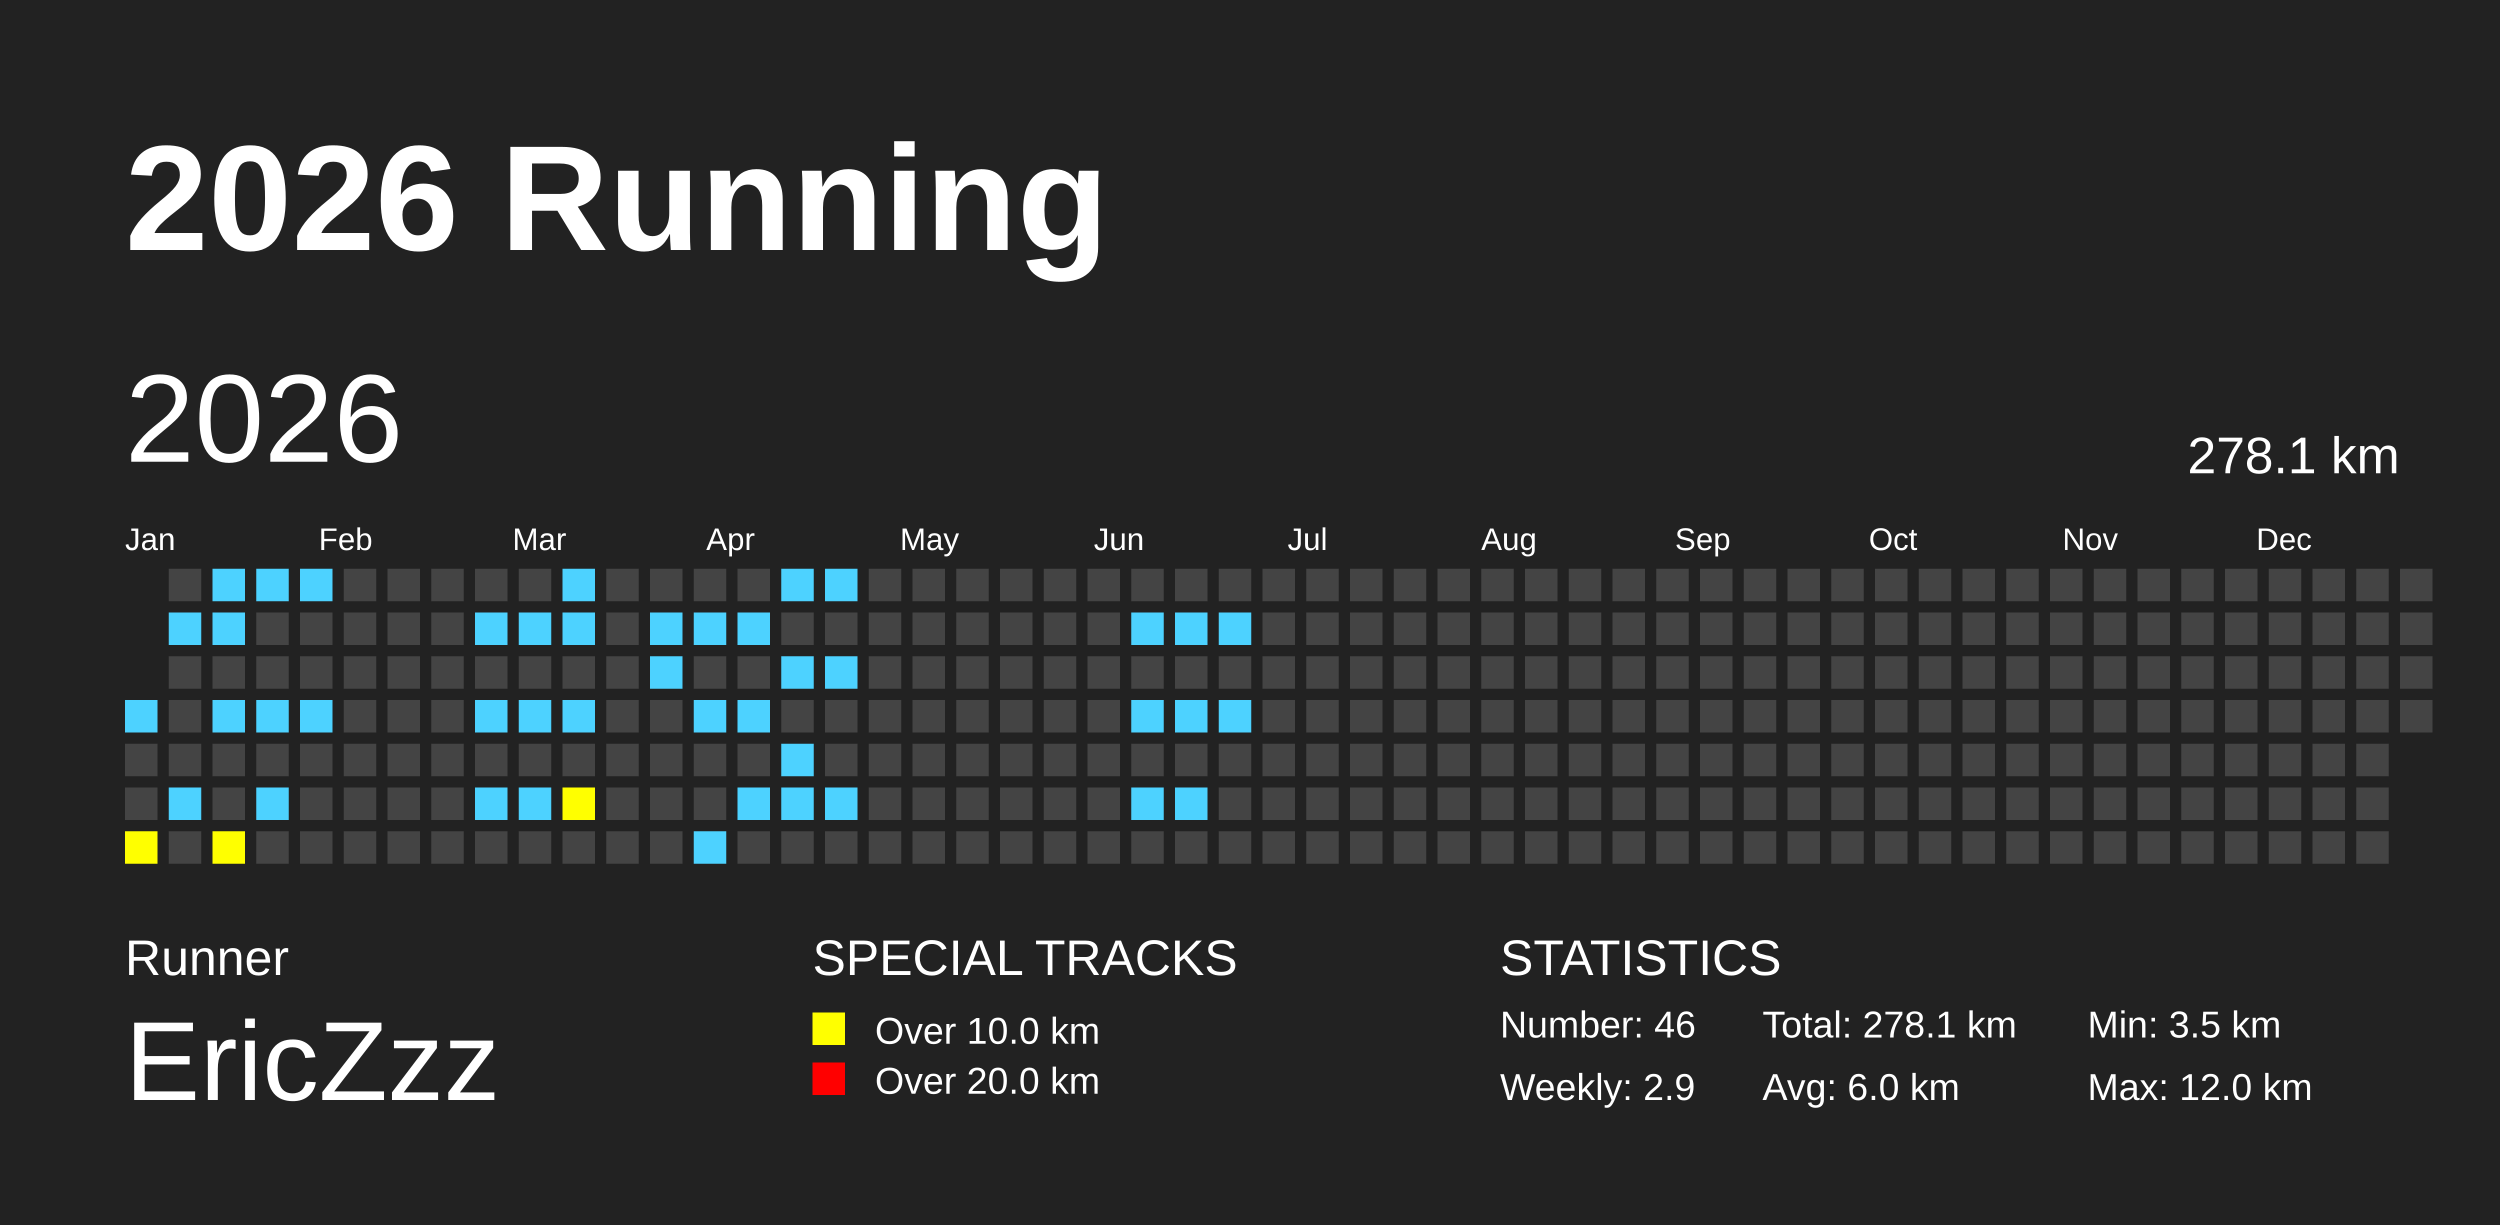
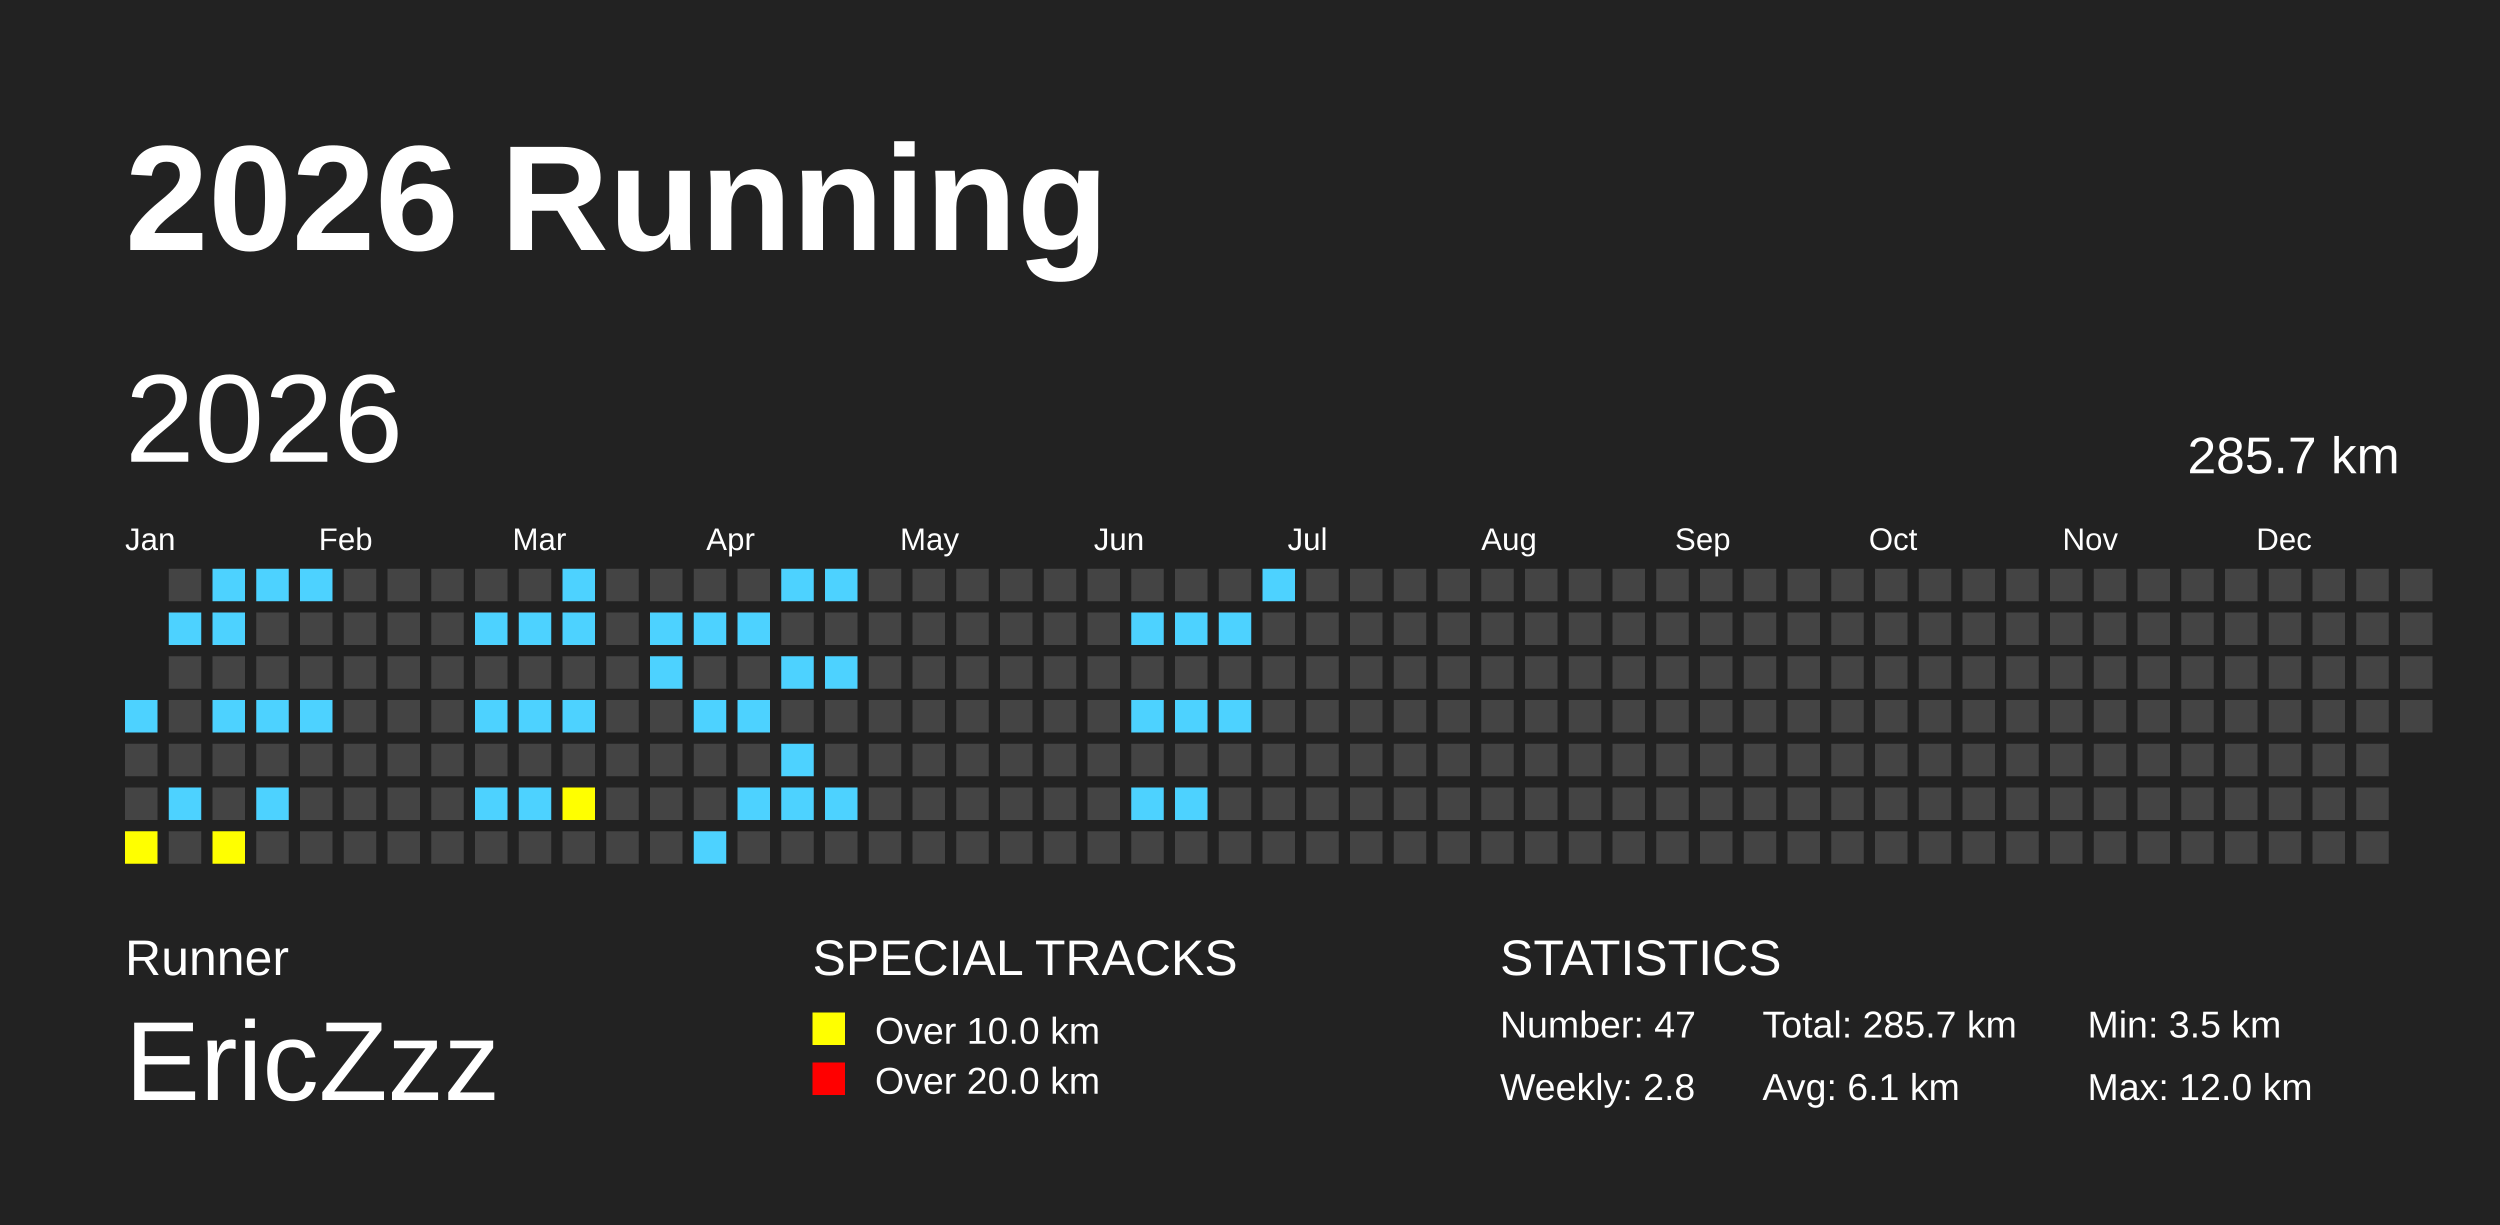
<svg xmlns="http://www.w3.org/2000/svg" baseProfile="full" height="98mm" version="1.1" viewBox="0,0,200,98" width="200mm">
  <defs />
  <rect fill="#222222" height="98" width="200" x="0" y="0" />
  <text fill="#FFFFFF" style="font-size:12px; font-family:Arial; font-weight:bold;" x="10" y="20">2026 Running</text>
  <text fill="#FFFFFF" style="font-size:4px; font-family:Arial" x="10" y="78">Runner</text>
  <text fill="#FFFFFF" style="font-size:9px; font-family:Arial" x="10" y="88">EricZzz</text>
  <text fill="#FFFFFF" style="font-size:4px; font-family:Arial" x="65" y="78">SPECIAL TRACKS</text>
  <rect fill="yellow" height="2.6" width="2.6" x="65" y="81" />
  <text fill="#FFFFFF" style="font-size:3px; font-family:Arial" x="70" y="83.5">Over 10.0 km</text>
  <rect fill="red" height="2.6" width="2.6" x="65" y="85" />
  <text fill="#FFFFFF" style="font-size:3px; font-family:Arial" x="70" y="87.5">Over 20.0 km</text>
  <text fill="#FFFFFF" style="font-size:4px; font-family:Arial" x="120" y="78">STATISTICS</text>
-   <text fill="#FFFFFF" style="font-size:3px; font-family:Arial" x="120" y="83">Number: 46</text>
-   <text fill="#FFFFFF" style="font-size:3px; font-family:Arial" x="120" y="88">Weekly: 2.9</text>
-   <text fill="#FFFFFF" style="font-size:3px; font-family:Arial" x="141" y="83">Total: 278.1 km</text>
-   <text fill="#FFFFFF" style="font-size:3px; font-family:Arial" x="141" y="88">Avg: 6.0 km</text>
+   <text fill="#FFFFFF" style="font-size:3px; font-family:Arial" x="120" y="83">Number: 47</text>
+   <text fill="#FFFFFF" style="font-size:3px; font-family:Arial" x="120" y="88">Weekly: 2.8</text>
+   <text fill="#FFFFFF" style="font-size:3px; font-family:Arial" x="141" y="83">Total: 285.7 km</text>
+   <text fill="#FFFFFF" style="font-size:3px; font-family:Arial" x="141" y="88">Avg: 6.1 km</text>
  <text fill="#FFFFFF" style="font-size:3px; font-family:Arial" x="167" y="83">Min: 3.5 km</text>
  <text fill="#FFFFFF" style="font-size:3px; font-family:Arial" x="167" y="88">Max: 12.0 km</text>
  <text dominant-baseline="hanging" fill="#FFFFFF" style="font-size:10.0px; font-family:Arial;" x="10" y="30">2026</text>
-   <text dominant-baseline="hanging" fill="#FFFFFF" style="font-size:4.125px; font-family:Arial;" x="175" y="35">278.1 km</text>
+   <text dominant-baseline="hanging" fill="#FFFFFF" style="font-size:4.125px; font-family:Arial;" x="175" y="35">285.7 km</text>
  <text fill="#FFFFFF" style="font-size:2.5px; font-family:Arial" x="10.0" y="44">Jan</text>
  <text fill="#FFFFFF" style="font-size:2.5px; font-family:Arial" x="25.5" y="44">Feb</text>
  <text fill="#FFFFFF" style="font-size:2.5px; font-family:Arial" x="41.0" y="44">Mar</text>
  <text fill="#FFFFFF" style="font-size:2.5px; font-family:Arial" x="56.5" y="44">Apr</text>
  <text fill="#FFFFFF" style="font-size:2.5px; font-family:Arial" x="72.0" y="44">May</text>
  <text fill="#FFFFFF" style="font-size:2.5px; font-family:Arial" x="87.5" y="44">Jun</text>
  <text fill="#FFFFFF" style="font-size:2.5px; font-family:Arial" x="103.0" y="44">Jul</text>
  <text fill="#FFFFFF" style="font-size:2.5px; font-family:Arial" x="118.5" y="44">Aug</text>
  <text fill="#FFFFFF" style="font-size:2.5px; font-family:Arial" x="134.0" y="44">Sep</text>
  <text fill="#FFFFFF" style="font-size:2.5px; font-family:Arial" x="149.5" y="44">Oct</text>
  <text fill="#FFFFFF" style="font-size:2.5px; font-family:Arial" x="165.0" y="44">Nov</text>
  <text fill="#FFFFFF" style="font-size:2.5px; font-family:Arial" x="180.5" y="44">Dec</text>
  <rect fill="#4DD2FF" height="2.6" width="2.6" x="10.0" y="56.0" />
  <rect fill="#444444" height="2.6" width="2.6" x="10.0" y="59.5" />
  <rect fill="#444444" height="2.6" width="2.6" x="10.0" y="63.0" />
  <rect fill="yellow" height="2.6" width="2.6" x="10.0" y="66.5" />
  <rect fill="#444444" height="2.6" width="2.6" x="13.5" y="45.5" />
  <rect fill="#4DD2FF" height="2.6" width="2.6" x="13.5" y="49.0" />
  <rect fill="#444444" height="2.6" width="2.6" x="13.5" y="52.5" />
  <rect fill="#444444" height="2.6" width="2.6" x="13.5" y="56.0" />
  <rect fill="#444444" height="2.6" width="2.6" x="13.5" y="59.5" />
  <rect fill="#4DD2FF" height="2.6" width="2.6" x="13.5" y="63.0" />
  <rect fill="#444444" height="2.6" width="2.6" x="13.5" y="66.5" />
  <rect fill="#4DD2FF" height="2.6" width="2.6" x="17.0" y="45.5" />
  <rect fill="#4DD2FF" height="2.6" width="2.6" x="17.0" y="49.0" />
  <rect fill="#444444" height="2.6" width="2.6" x="17.0" y="52.5" />
  <rect fill="#4DD2FF" height="2.6" width="2.6" x="17.0" y="56.0" />
  <rect fill="#444444" height="2.6" width="2.6" x="17.0" y="59.5" />
  <rect fill="#444444" height="2.6" width="2.6" x="17.0" y="63.0" />
  <rect fill="yellow" height="2.6" width="2.6" x="17.0" y="66.5" />
  <rect fill="#4DD2FF" height="2.6" width="2.6" x="20.5" y="45.5" />
  <rect fill="#444444" height="2.6" width="2.6" x="20.5" y="49.0" />
  <rect fill="#444444" height="2.6" width="2.6" x="20.5" y="52.5" />
  <rect fill="#4DD2FF" height="2.6" width="2.6" x="20.5" y="56.0" />
  <rect fill="#444444" height="2.6" width="2.6" x="20.5" y="59.5" />
  <rect fill="#4DD2FF" height="2.6" width="2.6" x="20.5" y="63.0" />
  <rect fill="#444444" height="2.6" width="2.6" x="20.5" y="66.5" />
  <rect fill="#4DD2FF" height="2.6" width="2.6" x="24.0" y="45.5" />
  <rect fill="#444444" height="2.6" width="2.6" x="24.0" y="49.0" />
  <rect fill="#444444" height="2.6" width="2.6" x="24.0" y="52.5" />
  <rect fill="#4DD2FF" height="2.6" width="2.6" x="24.0" y="56.0" />
  <rect fill="#444444" height="2.6" width="2.6" x="24.0" y="59.5" />
  <rect fill="#444444" height="2.6" width="2.6" x="24.0" y="63.0" />
  <rect fill="#444444" height="2.6" width="2.6" x="24.0" y="66.5" />
  <rect fill="#444444" height="2.6" width="2.6" x="27.5" y="45.5" />
  <rect fill="#444444" height="2.6" width="2.6" x="27.5" y="49.0" />
  <rect fill="#444444" height="2.6" width="2.6" x="27.5" y="52.5" />
  <rect fill="#444444" height="2.6" width="2.6" x="27.5" y="56.0" />
  <rect fill="#444444" height="2.6" width="2.6" x="27.5" y="59.5" />
  <rect fill="#444444" height="2.6" width="2.6" x="27.5" y="63.0" />
  <rect fill="#444444" height="2.6" width="2.6" x="27.5" y="66.5" />
  <rect fill="#444444" height="2.6" width="2.6" x="31.0" y="45.5" />
  <rect fill="#444444" height="2.6" width="2.6" x="31.0" y="49.0" />
  <rect fill="#444444" height="2.6" width="2.6" x="31.0" y="52.5" />
  <rect fill="#444444" height="2.6" width="2.6" x="31.0" y="56.0" />
  <rect fill="#444444" height="2.6" width="2.6" x="31.0" y="59.5" />
  <rect fill="#444444" height="2.6" width="2.6" x="31.0" y="63.0" />
  <rect fill="#444444" height="2.6" width="2.6" x="31.0" y="66.5" />
  <rect fill="#444444" height="2.6" width="2.6" x="34.5" y="45.5" />
  <rect fill="#444444" height="2.6" width="2.6" x="34.5" y="49.0" />
  <rect fill="#444444" height="2.6" width="2.6" x="34.5" y="52.5" />
  <rect fill="#444444" height="2.6" width="2.6" x="34.5" y="56.0" />
  <rect fill="#444444" height="2.6" width="2.6" x="34.5" y="59.5" />
  <rect fill="#444444" height="2.6" width="2.6" x="34.5" y="63.0" />
  <rect fill="#444444" height="2.6" width="2.6" x="34.5" y="66.5" />
  <rect fill="#444444" height="2.6" width="2.6" x="38.0" y="45.5" />
  <rect fill="#4DD2FF" height="2.6" width="2.6" x="38.0" y="49.0" />
  <rect fill="#444444" height="2.6" width="2.6" x="38.0" y="52.5" />
  <rect fill="#4DD2FF" height="2.6" width="2.6" x="38.0" y="56.0" />
  <rect fill="#444444" height="2.6" width="2.6" x="38.0" y="59.5" />
  <rect fill="#4DD2FF" height="2.6" width="2.6" x="38.0" y="63.0" />
  <rect fill="#444444" height="2.6" width="2.6" x="38.0" y="66.5" />
  <rect fill="#444444" height="2.6" width="2.6" x="41.5" y="45.5" />
  <rect fill="#4DD2FF" height="2.6" width="2.6" x="41.5" y="49.0" />
  <rect fill="#444444" height="2.6" width="2.6" x="41.5" y="52.5" />
  <rect fill="#4DD2FF" height="2.6" width="2.6" x="41.5" y="56.0" />
  <rect fill="#444444" height="2.6" width="2.6" x="41.5" y="59.5" />
  <rect fill="#4DD2FF" height="2.6" width="2.6" x="41.5" y="63.0" />
  <rect fill="#444444" height="2.6" width="2.6" x="41.5" y="66.5" />
  <rect fill="#4DD2FF" height="2.6" width="2.6" x="45.0" y="45.5" />
  <rect fill="#4DD2FF" height="2.6" width="2.6" x="45.0" y="49.0" />
  <rect fill="#444444" height="2.6" width="2.6" x="45.0" y="52.5" />
  <rect fill="#4DD2FF" height="2.6" width="2.6" x="45.0" y="56.0" />
  <rect fill="#444444" height="2.6" width="2.6" x="45.0" y="59.5" />
  <rect fill="yellow" height="2.6" width="2.6" x="45.0" y="63.0" />
  <rect fill="#444444" height="2.6" width="2.6" x="45.0" y="66.5" />
  <rect fill="#444444" height="2.6" width="2.6" x="48.5" y="45.5" />
  <rect fill="#444444" height="2.6" width="2.6" x="48.5" y="49.0" />
  <rect fill="#444444" height="2.6" width="2.6" x="48.5" y="52.5" />
  <rect fill="#444444" height="2.6" width="2.6" x="48.5" y="56.0" />
  <rect fill="#444444" height="2.6" width="2.6" x="48.5" y="59.5" />
  <rect fill="#444444" height="2.6" width="2.6" x="48.5" y="63.0" />
  <rect fill="#444444" height="2.6" width="2.6" x="48.5" y="66.5" />
  <rect fill="#444444" height="2.6" width="2.6" x="52.0" y="45.5" />
  <rect fill="#4DD2FF" height="2.6" width="2.6" x="52.0" y="49.0" />
  <rect fill="#4DD2FF" height="2.6" width="2.6" x="52.0" y="52.5" />
  <rect fill="#444444" height="2.6" width="2.6" x="52.0" y="56.0" />
  <rect fill="#444444" height="2.6" width="2.6" x="52.0" y="59.5" />
  <rect fill="#444444" height="2.6" width="2.6" x="52.0" y="63.0" />
  <rect fill="#444444" height="2.6" width="2.6" x="52.0" y="66.5" />
  <rect fill="#444444" height="2.6" width="2.6" x="55.5" y="45.5" />
  <rect fill="#4DD2FF" height="2.6" width="2.6" x="55.5" y="49.0" />
  <rect fill="#444444" height="2.6" width="2.6" x="55.5" y="52.5" />
  <rect fill="#4DD2FF" height="2.6" width="2.6" x="55.5" y="56.0" />
  <rect fill="#444444" height="2.6" width="2.6" x="55.5" y="59.5" />
  <rect fill="#444444" height="2.6" width="2.6" x="55.5" y="63.0" />
  <rect fill="#4DD2FF" height="2.6" width="2.6" x="55.5" y="66.5" />
  <rect fill="#444444" height="2.6" width="2.6" x="59.0" y="45.5" />
  <rect fill="#4DD2FF" height="2.6" width="2.6" x="59.0" y="49.0" />
  <rect fill="#444444" height="2.6" width="2.6" x="59.0" y="52.5" />
  <rect fill="#4DD2FF" height="2.6" width="2.6" x="59.0" y="56.0" />
  <rect fill="#444444" height="2.6" width="2.6" x="59.0" y="59.5" />
  <rect fill="#4DD2FF" height="2.6" width="2.6" x="59.0" y="63.0" />
  <rect fill="#444444" height="2.6" width="2.6" x="59.0" y="66.5" />
  <rect fill="#4DD2FF" height="2.6" width="2.6" x="62.5" y="45.5" />
  <rect fill="#444444" height="2.6" width="2.6" x="62.5" y="49.0" />
  <rect fill="#4DD2FF" height="2.6" width="2.6" x="62.5" y="52.5" />
  <rect fill="#444444" height="2.6" width="2.6" x="62.5" y="56.0" />
  <rect fill="#4DD2FF" height="2.6" width="2.6" x="62.5" y="59.5" />
  <rect fill="#4DD2FF" height="2.6" width="2.6" x="62.5" y="63.0" />
  <rect fill="#444444" height="2.6" width="2.6" x="62.5" y="66.5" />
  <rect fill="#4DD2FF" height="2.6" width="2.6" x="66.0" y="45.5" />
  <rect fill="#444444" height="2.6" width="2.6" x="66.0" y="49.0" />
  <rect fill="#4DD2FF" height="2.6" width="2.6" x="66.0" y="52.5" />
  <rect fill="#444444" height="2.6" width="2.6" x="66.0" y="56.0" />
  <rect fill="#444444" height="2.6" width="2.6" x="66.0" y="59.5" />
  <rect fill="#4DD2FF" height="2.6" width="2.6" x="66.0" y="63.0" />
  <rect fill="#444444" height="2.6" width="2.6" x="66.0" y="66.5" />
  <rect fill="#444444" height="2.6" width="2.6" x="69.5" y="45.5" />
  <rect fill="#444444" height="2.6" width="2.6" x="69.5" y="49.0" />
  <rect fill="#444444" height="2.6" width="2.6" x="69.5" y="52.5" />
  <rect fill="#444444" height="2.6" width="2.6" x="69.5" y="56.0" />
  <rect fill="#444444" height="2.6" width="2.6" x="69.5" y="59.5" />
  <rect fill="#444444" height="2.6" width="2.6" x="69.5" y="63.0" />
  <rect fill="#444444" height="2.6" width="2.6" x="69.5" y="66.5" />
  <rect fill="#444444" height="2.6" width="2.6" x="73.0" y="45.5" />
  <rect fill="#444444" height="2.6" width="2.6" x="73.0" y="49.0" />
  <rect fill="#444444" height="2.6" width="2.6" x="73.0" y="52.5" />
  <rect fill="#444444" height="2.6" width="2.6" x="73.0" y="56.0" />
  <rect fill="#444444" height="2.6" width="2.6" x="73.0" y="59.5" />
  <rect fill="#444444" height="2.6" width="2.6" x="73.0" y="63.0" />
  <rect fill="#444444" height="2.6" width="2.6" x="73.0" y="66.5" />
  <rect fill="#444444" height="2.6" width="2.6" x="76.5" y="45.5" />
  <rect fill="#444444" height="2.6" width="2.6" x="76.5" y="49.0" />
  <rect fill="#444444" height="2.6" width="2.6" x="76.5" y="52.5" />
  <rect fill="#444444" height="2.6" width="2.6" x="76.5" y="56.0" />
  <rect fill="#444444" height="2.6" width="2.6" x="76.5" y="59.5" />
  <rect fill="#444444" height="2.6" width="2.6" x="76.5" y="63.0" />
  <rect fill="#444444" height="2.6" width="2.6" x="76.5" y="66.5" />
  <rect fill="#444444" height="2.6" width="2.6" x="80.0" y="45.5" />
  <rect fill="#444444" height="2.6" width="2.6" x="80.0" y="49.0" />
  <rect fill="#444444" height="2.6" width="2.6" x="80.0" y="52.5" />
  <rect fill="#444444" height="2.6" width="2.6" x="80.0" y="56.0" />
  <rect fill="#444444" height="2.6" width="2.6" x="80.0" y="59.5" />
  <rect fill="#444444" height="2.6" width="2.6" x="80.0" y="63.0" />
  <rect fill="#444444" height="2.6" width="2.6" x="80.0" y="66.5" />
  <rect fill="#444444" height="2.6" width="2.6" x="83.5" y="45.5" />
  <rect fill="#444444" height="2.6" width="2.6" x="83.5" y="49.0" />
  <rect fill="#444444" height="2.6" width="2.6" x="83.5" y="52.5" />
  <rect fill="#444444" height="2.6" width="2.6" x="83.5" y="56.0" />
  <rect fill="#444444" height="2.6" width="2.6" x="83.5" y="59.5" />
  <rect fill="#444444" height="2.6" width="2.6" x="83.5" y="63.0" />
  <rect fill="#444444" height="2.6" width="2.6" x="83.5" y="66.5" />
  <rect fill="#444444" height="2.6" width="2.6" x="87.0" y="45.5" />
  <rect fill="#444444" height="2.6" width="2.6" x="87.0" y="49.0" />
  <rect fill="#444444" height="2.6" width="2.6" x="87.0" y="52.5" />
  <rect fill="#444444" height="2.6" width="2.6" x="87.0" y="56.0" />
  <rect fill="#444444" height="2.6" width="2.6" x="87.0" y="59.5" />
  <rect fill="#444444" height="2.6" width="2.6" x="87.0" y="63.0" />
  <rect fill="#444444" height="2.6" width="2.6" x="87.0" y="66.5" />
  <rect fill="#444444" height="2.6" width="2.6" x="90.5" y="45.5" />
  <rect fill="#4DD2FF" height="2.6" width="2.6" x="90.5" y="49.0" />
  <rect fill="#444444" height="2.6" width="2.6" x="90.5" y="52.5" />
  <rect fill="#4DD2FF" height="2.6" width="2.6" x="90.5" y="56.0" />
  <rect fill="#444444" height="2.6" width="2.6" x="90.5" y="59.5" />
  <rect fill="#4DD2FF" height="2.6" width="2.6" x="90.5" y="63.0" />
  <rect fill="#444444" height="2.6" width="2.6" x="90.5" y="66.5" />
  <rect fill="#444444" height="2.6" width="2.6" x="94.0" y="45.5" />
  <rect fill="#4DD2FF" height="2.6" width="2.6" x="94.0" y="49.0" />
  <rect fill="#444444" height="2.6" width="2.6" x="94.0" y="52.5" />
  <rect fill="#4DD2FF" height="2.6" width="2.6" x="94.0" y="56.0" />
  <rect fill="#444444" height="2.6" width="2.6" x="94.0" y="59.5" />
  <rect fill="#4DD2FF" height="2.6" width="2.6" x="94.0" y="63.0" />
  <rect fill="#444444" height="2.6" width="2.6" x="94.0" y="66.5" />
  <rect fill="#444444" height="2.6" width="2.6" x="97.5" y="45.5" />
  <rect fill="#4DD2FF" height="2.6" width="2.6" x="97.5" y="49.0" />
  <rect fill="#444444" height="2.6" width="2.6" x="97.5" y="52.5" />
  <rect fill="#4DD2FF" height="2.6" width="2.6" x="97.5" y="56.0" />
  <rect fill="#444444" height="2.6" width="2.6" x="97.5" y="59.5" />
  <rect fill="#444444" height="2.6" width="2.6" x="97.5" y="63.0" />
  <rect fill="#444444" height="2.6" width="2.6" x="97.5" y="66.5" />
-   <rect fill="#444444" height="2.6" width="2.6" x="101.0" y="45.5" />
+   <rect fill="#4DD2FF" height="2.6" width="2.6" x="101.0" y="45.5" />
  <rect fill="#444444" height="2.6" width="2.6" x="101.0" y="49.0" />
  <rect fill="#444444" height="2.6" width="2.6" x="101.0" y="52.5" />
  <rect fill="#444444" height="2.6" width="2.6" x="101.0" y="56.0" />
  <rect fill="#444444" height="2.6" width="2.6" x="101.0" y="59.5" />
  <rect fill="#444444" height="2.6" width="2.6" x="101.0" y="63.0" />
  <rect fill="#444444" height="2.6" width="2.6" x="101.0" y="66.5" />
  <rect fill="#444444" height="2.6" width="2.6" x="104.5" y="45.5" />
  <rect fill="#444444" height="2.6" width="2.6" x="104.5" y="49.0" />
  <rect fill="#444444" height="2.6" width="2.6" x="104.5" y="52.5" />
  <rect fill="#444444" height="2.6" width="2.6" x="104.5" y="56.0" />
  <rect fill="#444444" height="2.6" width="2.6" x="104.5" y="59.5" />
  <rect fill="#444444" height="2.6" width="2.6" x="104.5" y="63.0" />
  <rect fill="#444444" height="2.6" width="2.6" x="104.5" y="66.5" />
  <rect fill="#444444" height="2.6" width="2.6" x="108.0" y="45.5" />
  <rect fill="#444444" height="2.6" width="2.6" x="108.0" y="49.0" />
  <rect fill="#444444" height="2.6" width="2.6" x="108.0" y="52.5" />
  <rect fill="#444444" height="2.6" width="2.6" x="108.0" y="56.0" />
  <rect fill="#444444" height="2.6" width="2.6" x="108.0" y="59.5" />
  <rect fill="#444444" height="2.6" width="2.6" x="108.0" y="63.0" />
  <rect fill="#444444" height="2.6" width="2.6" x="108.0" y="66.5" />
  <rect fill="#444444" height="2.6" width="2.6" x="111.5" y="45.5" />
  <rect fill="#444444" height="2.6" width="2.6" x="111.5" y="49.0" />
  <rect fill="#444444" height="2.6" width="2.6" x="111.5" y="52.5" />
  <rect fill="#444444" height="2.6" width="2.6" x="111.5" y="56.0" />
  <rect fill="#444444" height="2.6" width="2.6" x="111.5" y="59.5" />
  <rect fill="#444444" height="2.6" width="2.6" x="111.5" y="63.0" />
  <rect fill="#444444" height="2.6" width="2.6" x="111.5" y="66.5" />
  <rect fill="#444444" height="2.6" width="2.6" x="115.0" y="45.5" />
  <rect fill="#444444" height="2.6" width="2.6" x="115.0" y="49.0" />
  <rect fill="#444444" height="2.6" width="2.6" x="115.0" y="52.5" />
  <rect fill="#444444" height="2.6" width="2.6" x="115.0" y="56.0" />
  <rect fill="#444444" height="2.6" width="2.6" x="115.0" y="59.5" />
  <rect fill="#444444" height="2.6" width="2.6" x="115.0" y="63.0" />
  <rect fill="#444444" height="2.6" width="2.6" x="115.0" y="66.5" />
  <rect fill="#444444" height="2.6" width="2.6" x="118.5" y="45.5" />
  <rect fill="#444444" height="2.6" width="2.6" x="118.5" y="49.0" />
  <rect fill="#444444" height="2.6" width="2.6" x="118.5" y="52.5" />
  <rect fill="#444444" height="2.6" width="2.6" x="118.5" y="56.0" />
  <rect fill="#444444" height="2.6" width="2.6" x="118.5" y="59.5" />
  <rect fill="#444444" height="2.6" width="2.6" x="118.5" y="63.0" />
  <rect fill="#444444" height="2.6" width="2.6" x="118.5" y="66.5" />
  <rect fill="#444444" height="2.6" width="2.6" x="122.0" y="45.5" />
  <rect fill="#444444" height="2.6" width="2.6" x="122.0" y="49.0" />
  <rect fill="#444444" height="2.6" width="2.6" x="122.0" y="52.5" />
  <rect fill="#444444" height="2.6" width="2.6" x="122.0" y="56.0" />
  <rect fill="#444444" height="2.6" width="2.6" x="122.0" y="59.5" />
  <rect fill="#444444" height="2.6" width="2.6" x="122.0" y="63.0" />
  <rect fill="#444444" height="2.6" width="2.6" x="122.0" y="66.5" />
  <rect fill="#444444" height="2.6" width="2.6" x="125.5" y="45.5" />
  <rect fill="#444444" height="2.6" width="2.6" x="125.5" y="49.0" />
  <rect fill="#444444" height="2.6" width="2.6" x="125.5" y="52.5" />
  <rect fill="#444444" height="2.6" width="2.6" x="125.5" y="56.0" />
  <rect fill="#444444" height="2.6" width="2.6" x="125.5" y="59.5" />
  <rect fill="#444444" height="2.6" width="2.6" x="125.5" y="63.0" />
  <rect fill="#444444" height="2.6" width="2.6" x="125.5" y="66.5" />
  <rect fill="#444444" height="2.6" width="2.6" x="129.0" y="45.5" />
  <rect fill="#444444" height="2.6" width="2.6" x="129.0" y="49.0" />
  <rect fill="#444444" height="2.6" width="2.6" x="129.0" y="52.5" />
  <rect fill="#444444" height="2.6" width="2.6" x="129.0" y="56.0" />
  <rect fill="#444444" height="2.6" width="2.6" x="129.0" y="59.5" />
  <rect fill="#444444" height="2.6" width="2.6" x="129.0" y="63.0" />
  <rect fill="#444444" height="2.6" width="2.6" x="129.0" y="66.5" />
  <rect fill="#444444" height="2.6" width="2.6" x="132.5" y="45.5" />
  <rect fill="#444444" height="2.6" width="2.6" x="132.5" y="49.0" />
  <rect fill="#444444" height="2.6" width="2.6" x="132.5" y="52.5" />
  <rect fill="#444444" height="2.6" width="2.6" x="132.5" y="56.0" />
  <rect fill="#444444" height="2.6" width="2.6" x="132.5" y="59.5" />
  <rect fill="#444444" height="2.6" width="2.6" x="132.5" y="63.0" />
  <rect fill="#444444" height="2.6" width="2.6" x="132.5" y="66.5" />
  <rect fill="#444444" height="2.6" width="2.6" x="136.0" y="45.5" />
  <rect fill="#444444" height="2.6" width="2.6" x="136.0" y="49.0" />
  <rect fill="#444444" height="2.6" width="2.6" x="136.0" y="52.5" />
  <rect fill="#444444" height="2.6" width="2.6" x="136.0" y="56.0" />
  <rect fill="#444444" height="2.6" width="2.6" x="136.0" y="59.5" />
  <rect fill="#444444" height="2.6" width="2.6" x="136.0" y="63.0" />
  <rect fill="#444444" height="2.6" width="2.6" x="136.0" y="66.5" />
  <rect fill="#444444" height="2.6" width="2.6" x="139.5" y="45.5" />
  <rect fill="#444444" height="2.6" width="2.6" x="139.5" y="49.0" />
  <rect fill="#444444" height="2.6" width="2.6" x="139.5" y="52.5" />
  <rect fill="#444444" height="2.6" width="2.6" x="139.5" y="56.0" />
  <rect fill="#444444" height="2.6" width="2.6" x="139.5" y="59.5" />
  <rect fill="#444444" height="2.6" width="2.6" x="139.5" y="63.0" />
  <rect fill="#444444" height="2.6" width="2.6" x="139.5" y="66.5" />
  <rect fill="#444444" height="2.6" width="2.6" x="143.0" y="45.5" />
  <rect fill="#444444" height="2.6" width="2.6" x="143.0" y="49.0" />
  <rect fill="#444444" height="2.6" width="2.6" x="143.0" y="52.5" />
  <rect fill="#444444" height="2.6" width="2.6" x="143.0" y="56.0" />
  <rect fill="#444444" height="2.6" width="2.6" x="143.0" y="59.5" />
  <rect fill="#444444" height="2.6" width="2.6" x="143.0" y="63.0" />
  <rect fill="#444444" height="2.6" width="2.6" x="143.0" y="66.5" />
  <rect fill="#444444" height="2.6" width="2.6" x="146.5" y="45.5" />
  <rect fill="#444444" height="2.6" width="2.6" x="146.5" y="49.0" />
  <rect fill="#444444" height="2.6" width="2.6" x="146.5" y="52.5" />
  <rect fill="#444444" height="2.6" width="2.6" x="146.5" y="56.0" />
  <rect fill="#444444" height="2.6" width="2.6" x="146.5" y="59.5" />
  <rect fill="#444444" height="2.6" width="2.6" x="146.5" y="63.0" />
  <rect fill="#444444" height="2.6" width="2.6" x="146.5" y="66.5" />
  <rect fill="#444444" height="2.6" width="2.6" x="150.0" y="45.5" />
  <rect fill="#444444" height="2.6" width="2.6" x="150.0" y="49.0" />
  <rect fill="#444444" height="2.6" width="2.6" x="150.0" y="52.5" />
  <rect fill="#444444" height="2.6" width="2.6" x="150.0" y="56.0" />
  <rect fill="#444444" height="2.6" width="2.6" x="150.0" y="59.5" />
  <rect fill="#444444" height="2.6" width="2.6" x="150.0" y="63.0" />
  <rect fill="#444444" height="2.6" width="2.6" x="150.0" y="66.5" />
  <rect fill="#444444" height="2.6" width="2.6" x="153.5" y="45.5" />
  <rect fill="#444444" height="2.6" width="2.6" x="153.5" y="49.0" />
  <rect fill="#444444" height="2.6" width="2.6" x="153.5" y="52.5" />
  <rect fill="#444444" height="2.6" width="2.6" x="153.5" y="56.0" />
  <rect fill="#444444" height="2.6" width="2.6" x="153.5" y="59.5" />
  <rect fill="#444444" height="2.6" width="2.6" x="153.5" y="63.0" />
  <rect fill="#444444" height="2.6" width="2.6" x="153.5" y="66.5" />
  <rect fill="#444444" height="2.6" width="2.6" x="157.0" y="45.5" />
  <rect fill="#444444" height="2.6" width="2.6" x="157.0" y="49.0" />
  <rect fill="#444444" height="2.6" width="2.6" x="157.0" y="52.5" />
  <rect fill="#444444" height="2.6" width="2.6" x="157.0" y="56.0" />
  <rect fill="#444444" height="2.6" width="2.6" x="157.0" y="59.5" />
  <rect fill="#444444" height="2.6" width="2.6" x="157.0" y="63.0" />
  <rect fill="#444444" height="2.6" width="2.6" x="157.0" y="66.5" />
  <rect fill="#444444" height="2.6" width="2.6" x="160.5" y="45.5" />
  <rect fill="#444444" height="2.6" width="2.6" x="160.5" y="49.0" />
  <rect fill="#444444" height="2.6" width="2.6" x="160.5" y="52.5" />
  <rect fill="#444444" height="2.6" width="2.6" x="160.5" y="56.0" />
  <rect fill="#444444" height="2.6" width="2.6" x="160.5" y="59.5" />
  <rect fill="#444444" height="2.6" width="2.6" x="160.5" y="63.0" />
  <rect fill="#444444" height="2.6" width="2.6" x="160.5" y="66.5" />
  <rect fill="#444444" height="2.6" width="2.6" x="164.0" y="45.5" />
  <rect fill="#444444" height="2.6" width="2.6" x="164.0" y="49.0" />
  <rect fill="#444444" height="2.6" width="2.6" x="164.0" y="52.5" />
  <rect fill="#444444" height="2.6" width="2.6" x="164.0" y="56.0" />
  <rect fill="#444444" height="2.6" width="2.6" x="164.0" y="59.5" />
  <rect fill="#444444" height="2.6" width="2.6" x="164.0" y="63.0" />
  <rect fill="#444444" height="2.6" width="2.6" x="164.0" y="66.5" />
  <rect fill="#444444" height="2.6" width="2.6" x="167.5" y="45.5" />
  <rect fill="#444444" height="2.6" width="2.6" x="167.5" y="49.0" />
  <rect fill="#444444" height="2.6" width="2.6" x="167.5" y="52.5" />
  <rect fill="#444444" height="2.6" width="2.6" x="167.5" y="56.0" />
  <rect fill="#444444" height="2.6" width="2.6" x="167.5" y="59.5" />
  <rect fill="#444444" height="2.6" width="2.6" x="167.5" y="63.0" />
  <rect fill="#444444" height="2.6" width="2.6" x="167.5" y="66.5" />
  <rect fill="#444444" height="2.6" width="2.6" x="171.0" y="45.5" />
  <rect fill="#444444" height="2.6" width="2.6" x="171.0" y="49.0" />
  <rect fill="#444444" height="2.6" width="2.6" x="171.0" y="52.5" />
  <rect fill="#444444" height="2.6" width="2.6" x="171.0" y="56.0" />
  <rect fill="#444444" height="2.6" width="2.6" x="171.0" y="59.5" />
  <rect fill="#444444" height="2.6" width="2.6" x="171.0" y="63.0" />
  <rect fill="#444444" height="2.6" width="2.6" x="171.0" y="66.5" />
  <rect fill="#444444" height="2.6" width="2.6" x="174.5" y="45.5" />
  <rect fill="#444444" height="2.6" width="2.6" x="174.5" y="49.0" />
  <rect fill="#444444" height="2.6" width="2.6" x="174.5" y="52.5" />
  <rect fill="#444444" height="2.6" width="2.6" x="174.5" y="56.0" />
  <rect fill="#444444" height="2.6" width="2.6" x="174.5" y="59.5" />
  <rect fill="#444444" height="2.6" width="2.6" x="174.5" y="63.0" />
  <rect fill="#444444" height="2.6" width="2.6" x="174.5" y="66.5" />
  <rect fill="#444444" height="2.6" width="2.6" x="178.0" y="45.5" />
  <rect fill="#444444" height="2.6" width="2.6" x="178.0" y="49.0" />
  <rect fill="#444444" height="2.6" width="2.6" x="178.0" y="52.5" />
  <rect fill="#444444" height="2.6" width="2.6" x="178.0" y="56.0" />
  <rect fill="#444444" height="2.6" width="2.6" x="178.0" y="59.5" />
  <rect fill="#444444" height="2.6" width="2.6" x="178.0" y="63.0" />
  <rect fill="#444444" height="2.6" width="2.6" x="178.0" y="66.5" />
  <rect fill="#444444" height="2.6" width="2.6" x="181.5" y="45.5" />
  <rect fill="#444444" height="2.6" width="2.6" x="181.5" y="49.0" />
  <rect fill="#444444" height="2.6" width="2.6" x="181.5" y="52.5" />
  <rect fill="#444444" height="2.6" width="2.6" x="181.5" y="56.0" />
  <rect fill="#444444" height="2.6" width="2.6" x="181.5" y="59.5" />
  <rect fill="#444444" height="2.6" width="2.6" x="181.5" y="63.0" />
  <rect fill="#444444" height="2.6" width="2.6" x="181.5" y="66.5" />
  <rect fill="#444444" height="2.6" width="2.6" x="185.0" y="45.5" />
  <rect fill="#444444" height="2.6" width="2.6" x="185.0" y="49.0" />
  <rect fill="#444444" height="2.6" width="2.6" x="185.0" y="52.5" />
  <rect fill="#444444" height="2.6" width="2.6" x="185.0" y="56.0" />
  <rect fill="#444444" height="2.6" width="2.6" x="185.0" y="59.5" />
  <rect fill="#444444" height="2.6" width="2.6" x="185.0" y="63.0" />
  <rect fill="#444444" height="2.6" width="2.6" x="185.0" y="66.5" />
  <rect fill="#444444" height="2.6" width="2.6" x="188.5" y="45.5" />
  <rect fill="#444444" height="2.6" width="2.6" x="188.5" y="49.0" />
  <rect fill="#444444" height="2.6" width="2.6" x="188.5" y="52.5" />
  <rect fill="#444444" height="2.6" width="2.6" x="188.5" y="56.0" />
  <rect fill="#444444" height="2.6" width="2.6" x="188.5" y="59.5" />
  <rect fill="#444444" height="2.6" width="2.6" x="188.5" y="63.0" />
  <rect fill="#444444" height="2.6" width="2.6" x="188.5" y="66.5" />
  <rect fill="#444444" height="2.6" width="2.6" x="192.0" y="45.5" />
  <rect fill="#444444" height="2.6" width="2.6" x="192.0" y="49.0" />
  <rect fill="#444444" height="2.6" width="2.6" x="192.0" y="52.5" />
  <rect fill="#444444" height="2.6" width="2.6" x="192.0" y="56.0" />
</svg>
